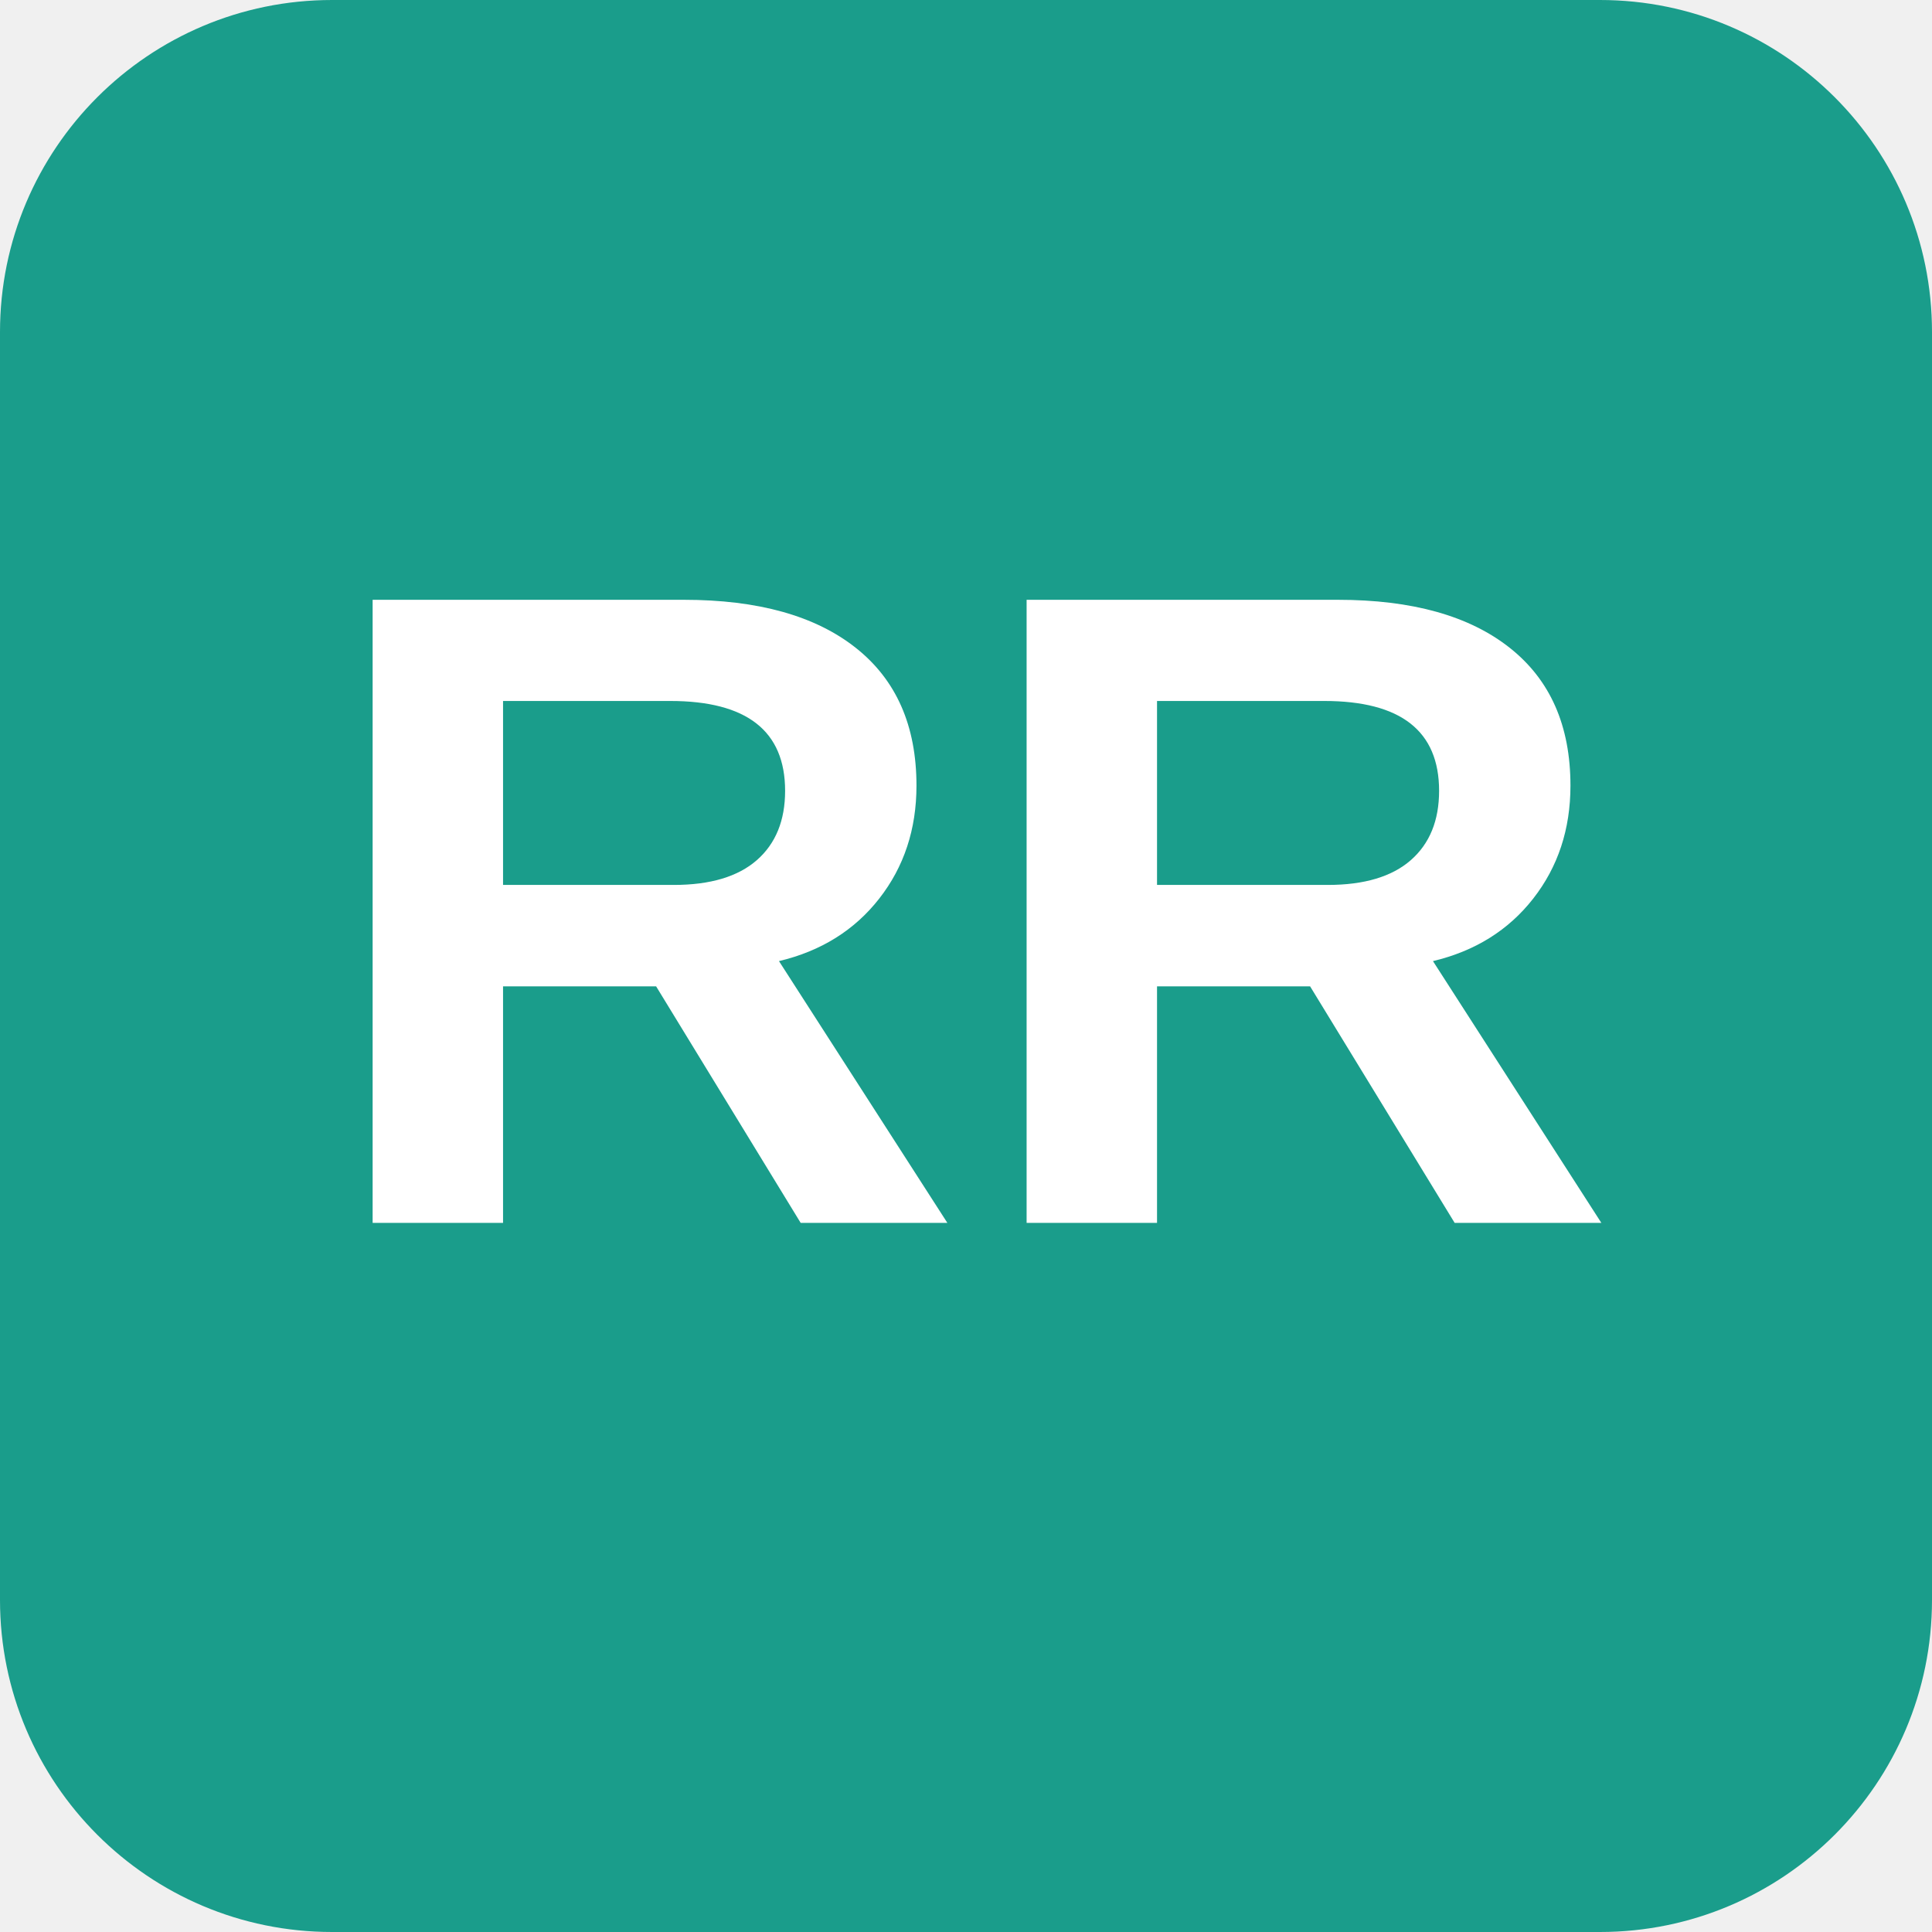
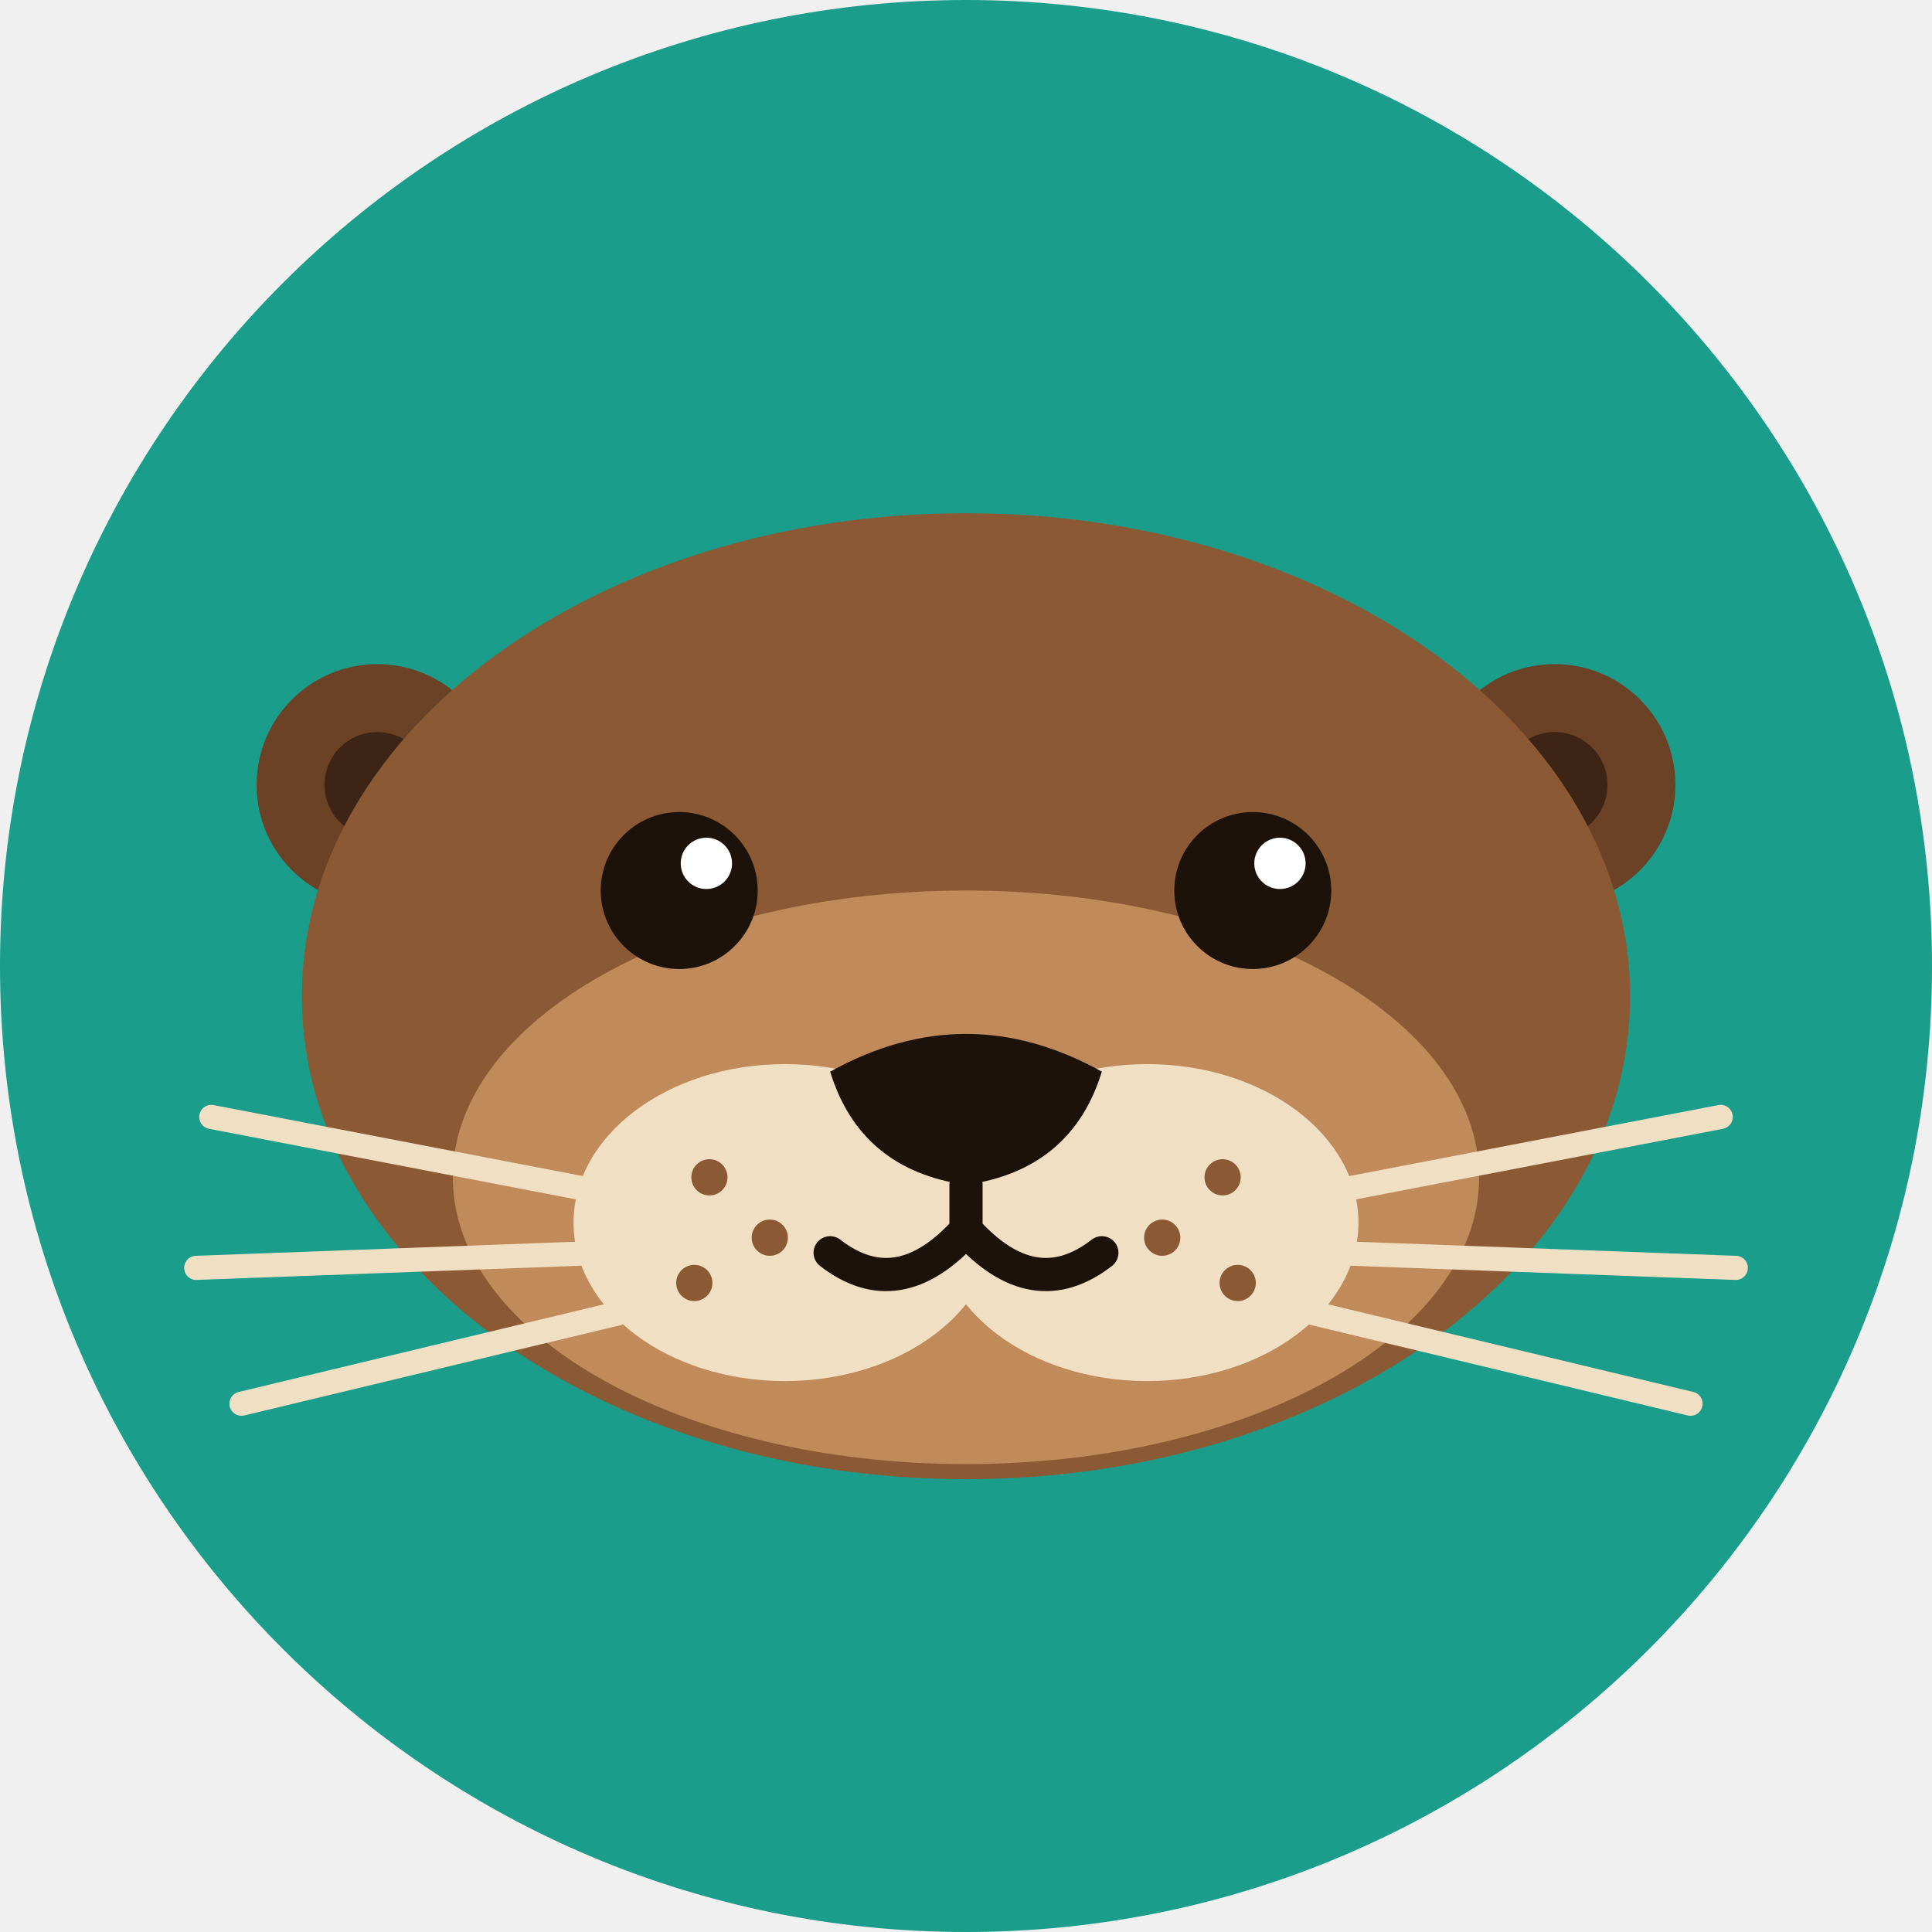
<svg xmlns="http://www.w3.org/2000/svg" viewBox="0 0 128 128">
  <style>
    .bg { fill: #1a9d8b; }
    @media (prefers-color-scheme: dark) {
      .bg { fill: #21c4ae; }
    }
  </style>
-   <rect width="128" height="128" rx="22" class="bg" />
-   <text x="64" y="64" font-family="'Arial Black', Arial, Helvetica, sans-serif" font-size="60" font-weight="900" fill="white" text-anchor="middle" dominant-baseline="middle">RR</text>
+   <circle cx="64" cy="64" r="64" class="bg" />
+   <g transform="translate(0,-6)">
+     <circle cx="25" cy="58" r="8" fill="#6b4226" />
+     <circle cx="103" cy="58" r="8" fill="#6b4226" />
+     <circle cx="25" cy="58" r="3.5" fill="#3d2414" />
+     <circle cx="103" cy="58" r="3.5" fill="#3d2414" />
+     <ellipse cx="64" cy="72" rx="44" ry="32" fill="#8b5a34" />
+     <ellipse cx="64" cy="84" rx="34" ry="19" fill="#c08a5a" />
+     <ellipse cx="52" cy="87" rx="14" ry="10.5" fill="#f1dfc4" />
+     <ellipse cx="76" cy="87" rx="14" ry="10.5" fill="#f1dfc4" />
+     <circle cx="45" cy="65" r="5.2" fill="#1d120a" />
+     <circle cx="83" cy="65" r="5.2" fill="#1d120a" />
+     <circle cx="46.8" cy="63.2" r="1.7" fill="#fff" />
+     <circle cx="84.8" cy="63.2" r="1.7" fill="#fff" />
+     <path d="M55 77 Q64 72 73 77 Q71 83.5 64 84.5 Q57 83.5 55 77Z" fill="#1d120a" />
+     <path d="M64 84.5 V87.5 Q59.5 92.5 55 89 M64 87.5 Q68.5 92.5 73 89" stroke="#1d120a" stroke-width="2.2" fill="none" stroke-linecap="round" />
+     <g fill="#8b5a34">
+       <circle cx="47" cy="84" r="1.2" />
+       <circle cx="51" cy="88" r="1.2" />
+       <circle cx="46" cy="91" r="1.2" />
+       <circle cx="81" cy="84" r="1.2" />
+       <circle cx="77" cy="88" r="1.2" />
+       <circle cx="82" cy="91" r="1.2" />
+     </g>
+     <g stroke="#f1dfc4" stroke-width="1.6" stroke-linecap="round">
+       <path d="M40 85 L14 80 M40 89 L13 90 M41 93 L16 99 M88 85 L114 80 M88 89 L115 90 M87 93 L112 99" />
+     </g>
+   </g>
</svg>
